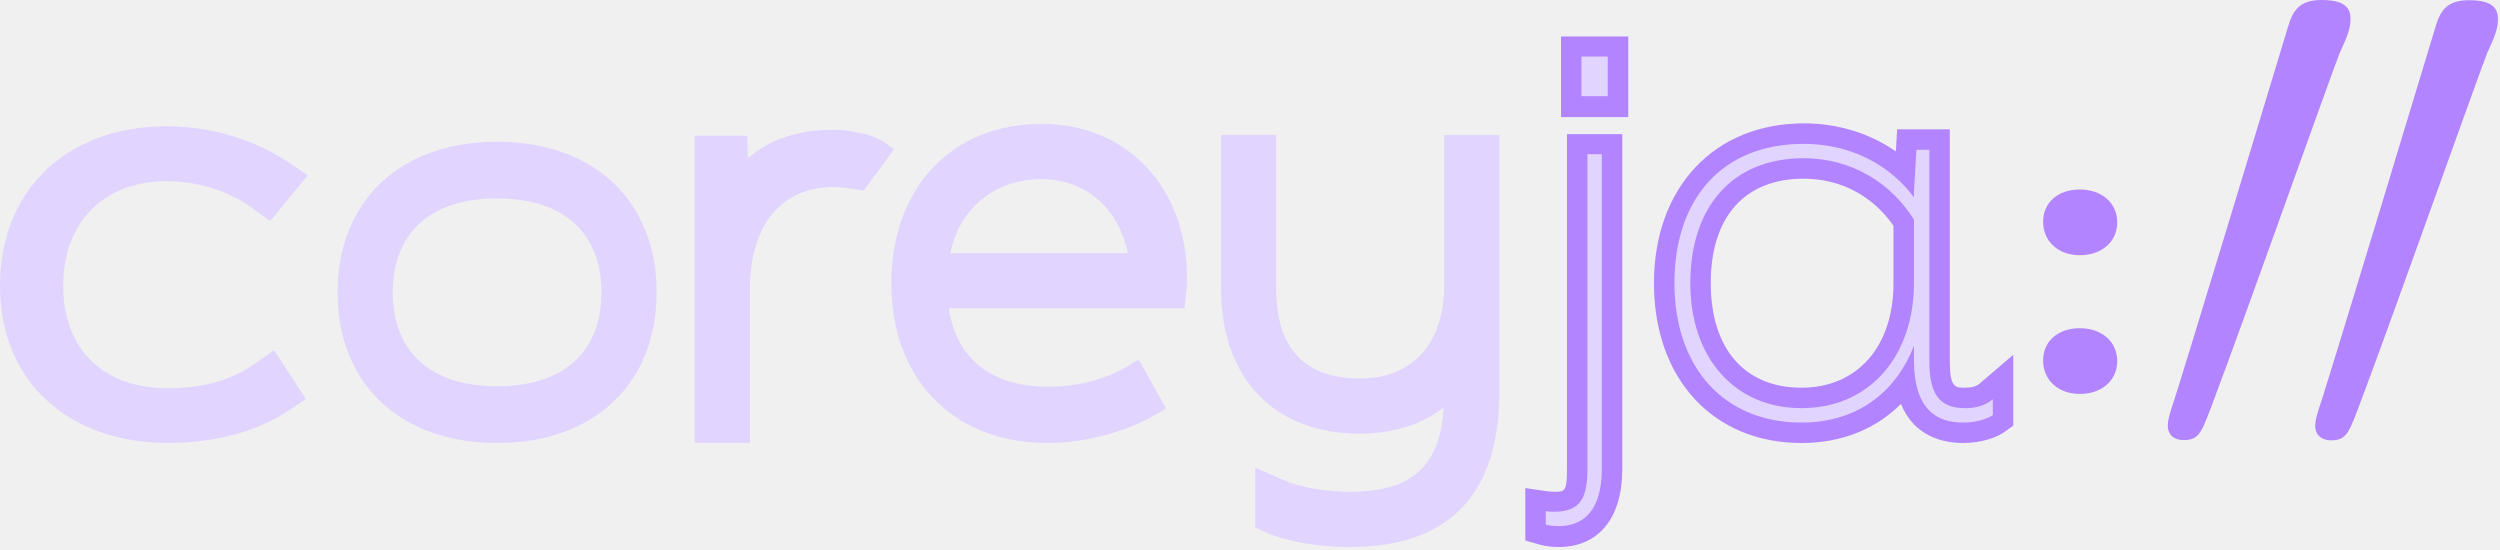
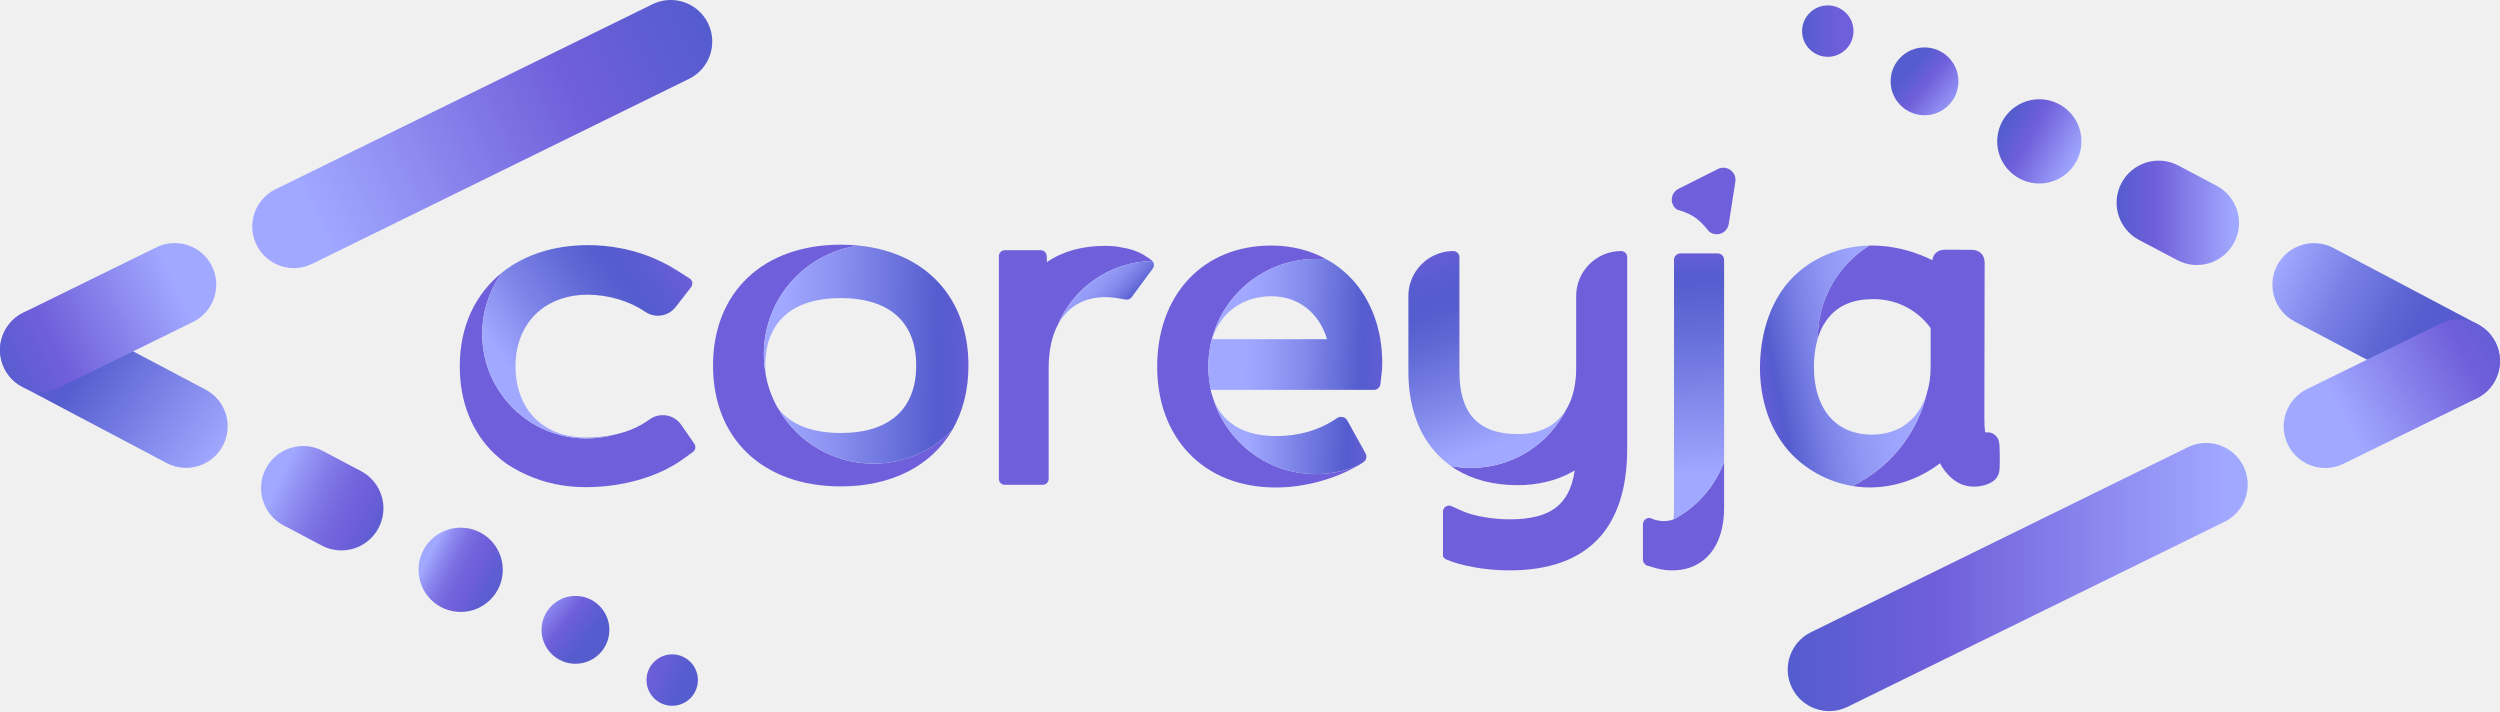
- <svg xmlns="http://www.w3.org/2000/svg" viewBox="0 0 614 135" fill="none">
-   <g clip-path="url(#clip0_103_218)">
-     <path d="M122.09 34.81C98.29 34.81 82.91 49.33 82.91 71.81C82.91 94.29 98.29 108.8 122.09 108.8C145.89 108.8 161.27 94.28 161.27 71.81C161.27 49.34 145.89 34.81 122.09 34.81ZM122.09 94.87C105.81 94.87 96.47 86.46 96.47 71.8C96.47 57.14 105.81 48.73 122.09 48.73C138.37 48.73 147.71 57.14 147.71 71.8C147.71 86.46 138.37 94.87 122.09 94.87Z" fill="#E1D4FF" />
-     <path d="M219.58 36.67C218.4 35.67 216.59 34.37 214.13 33.45C212.74 32.93 211.46 32.65 210.39 32.49C209.01 32.18 207.43 31.88 204.68 31.88C196.04 31.88 189.02 34.21 183.7 38.84L183.5 33.34H170.61V108.79H184.17V71.19C184.17 55.37 191.84 45.93 204.69 45.93C206.33 45.93 208.02 46.15 208.49 46.23L212.09 46.83L219.59 36.67H219.58Z" fill="#E1D4FF" />
-     <path d="M255.78 30.43C233.72 30.43 218.91 46.18 218.91 69.61C218.91 80.91 222.4 90.6 229.01 97.61C235.9 104.93 245.71 108.79 257.36 108.79C267.48 108.79 278.55 105.53 286.34 100.28L279.81 88.53L279.07 88.57C272.89 92.82 265.59 94.98 257.35 94.98C243.47 94.98 234.83 88.03 233.05 75.71H290.9L291.4 71.25C291.47 70.62 291.55 69.62 291.55 68.39C291.55 46.03 276.84 30.42 255.77 30.42L255.78 30.43ZM233.42 62.16C235.5 51.38 244.26 43.99 255.78 43.99C266.61 43.99 274.66 51.1 276.99 62.16H233.43H233.42Z" fill="#E1D4FF" />
-     <path d="M354.72 33.13V69.76C354.72 84.28 347.01 92.95 334.08 92.95C320.39 92.95 313.44 85.56 313.44 70.97V33.12H299.88V70.97C299.88 92.89 312.94 106.51 333.96 106.51C342.12 106.51 349.15 104.26 354.59 100.08C353.59 114.73 346.66 120.79 331.4 120.79C326.61 120.79 319.77 119.91 315.31 117.94L308.26 114.83V129.57L311.25 130.89C316.02 133 323.93 134.36 331.39 134.36C355.86 134.36 368.26 121.5 368.26 96.15V33.14H354.7L354.72 33.13Z" fill="#E1D4FF" />
-     <path d="M382.81 134.35C381.56 134.35 379.7 134.2 378.26 133.79L374.62 132.75V119.88L380.36 120.7C380.86 120.77 381.32 120.77 381.72 120.77C384.25 120.77 384.85 120.77 384.85 115.32V32.95H398.43V115.32C398.43 127.24 392.59 134.35 382.81 134.35ZM383.39 28.75V8.96H399.9V28.76H383.39V28.75Z" fill="#B284FF" />
-     <path d="M379.64 128.85V125.56C380.49 125.68 381.22 125.68 381.71 125.68C388.17 125.68 389.87 122.27 389.87 115.21V37.87H393.4V115.21C393.4 125.08 389.14 129.22 382.8 129.22C381.83 129.22 380.49 129.1 379.63 128.85H379.64ZM394.86 23.62H388.4V13.88H394.86V23.62Z" fill="#E1D4FF" />
-     <path d="M482.13 108.8C477.37 108.8 470.19 107.32 466.86 99.2C460.7 105.41 452.28 108.8 442.42 108.8C420.76 108.8 406.21 93.03 406.21 69.55C406.21 46.07 421 30.3 443.03 30.3C451.43 30.3 459.24 32.74 465.62 37.2L465.94 31.76H478.87V88.67C478.87 95.22 480.2 95.22 482.61 95.22C484.21 95.22 485.4 94.89 486.16 94.24L494.46 87.13V104.54L492.36 106.04C490.49 107.38 486.82 108.8 482.13 108.8ZM443.03 43.88C428.5 43.88 420.16 53.23 420.16 69.55C420.16 85.87 428.69 95.22 442.42 95.22C456.15 95.22 465.04 85.15 465.04 69.55V55.46C459.96 48.09 452.01 43.89 443.03 43.89V43.88Z" fill="#B284FF" />
-     <path d="M489.44 98.05V101.95C488.59 102.56 486.03 103.78 482.13 103.78C475.92 103.78 470.07 100.86 470.07 88.43V84.9C466.17 95.13 457.28 103.78 442.42 103.78C423.3 103.78 411.24 90.14 411.24 69.55C411.24 48.96 422.81 35.33 443.03 35.33C454.72 35.33 464.34 40.69 470.07 48.48V47.14L470.68 36.79H473.85V88.68C473.85 96.23 475.92 100.25 482.62 100.25C485.42 100.25 487.74 99.52 489.44 98.06V98.05ZM470.07 69.55V53.96C464.47 44.95 454.72 38.86 443.03 38.86C425.13 38.86 415.14 51.16 415.14 69.55C415.14 87.94 426.1 100.24 442.42 100.24C459.72 100.24 470.07 86.84 470.07 69.55Z" fill="#E1D4FF" />
-     <path d="M62.25 89.56C55.03 94.61 46.19 95.48 40.05 95.32C24.53 94.92 15.13 84.93 15.54 69.25C15.95 53.57 26.53 44.1 41.91 44.5C49.04 44.68 56.47 47.1 61.77 50.97L66.35 54.31L75.58 43.05L71.17 40.08C60.58 32.95 49.67 31.23 42.39 31.04C17.65 30.4 0.62 45.59 0.02 68.84C-0.28 80.32 3.32 90.16 10.43 97.3C17.59 104.49 27.76 108.46 39.83 108.77C51.9 109.08 63.28 106.03 71.22 100.63L75.12 97.98L67.3 86.02L62.25 89.56Z" fill="#E1D4FF" />
-     <path d="M532.4 104.68C532.4 103.31 532.81 101.94 533.22 100.57C535.41 94.41 559.63 14.09 561.82 6.98C563.05 2.6 564.69 0 570.17 0C575.65 0 577.29 1.78 577.29 4.65C577.29 7.52 575.92 10.12 574.69 12.86C572.91 17.1 543.35 100.57 541.17 104.67C540.21 106.59 539.39 108.09 536.38 108.09C533.37 108.09 532.41 106.17 532.41 104.67L532.4 104.68Z" fill="#B284FF" />
-     <path d="M568.61 104.73C568.61 103.36 569.02 101.99 569.43 100.62C571.62 94.46 595.84 14.14 598.03 7.03C599.26 2.65 600.9 0.05 606.38 0.05C611.85 0.05 613.5 1.83 613.5 4.7C613.5 7.57 612.13 10.17 610.9 12.91C609.12 17.15 579.56 100.62 577.38 104.72C576.42 106.64 575.6 108.14 572.59 108.14C569.58 108.14 568.62 106.22 568.62 104.72L568.61 104.73Z" fill="#B284FF" />
-     <path d="M501.79 54.48C501.79 49.69 505.48 46.54 510.82 46.54C516.16 46.54 519.99 49.82 519.99 54.61C519.99 59.4 516.16 62.68 510.82 62.68C505.48 62.68 501.79 59.26 501.79 54.47V54.48ZM501.79 88.55C501.79 83.76 505.48 80.61 510.82 80.61C516.16 80.61 519.99 83.89 519.99 88.68C519.99 93.47 516.16 96.75 510.82 96.75C505.48 96.75 501.79 93.33 501.79 88.54V88.55Z" fill="#B284FF" />
+ <svg xmlns="http://www.w3.org/2000/svg" viewBox="0 0 689 196" fill="none">
+   <g clip-path="url(#clip0_11_89)">
+     <path d="M185.257 194.509C189.169 194.509 192.34 191.338 192.34 187.425C192.34 183.513 189.169 180.341 185.257 180.341C181.345 180.341 178.174 183.513 178.174 187.425C178.174 191.338 181.345 194.509 185.257 194.509Z" fill="url(#paint0_linear_11_89)" />
+     <path d="M503.743 15.659C507.654 15.659 510.825 12.487 510.825 8.575C510.825 4.662 507.654 1.49 503.743 1.49C499.831 1.49 496.66 4.662 496.66 8.575C496.66 12.487 499.831 15.659 503.743 15.659Z" fill="url(#paint1_linear_11_89)" />
+     <path d="M158.596 182.934C163.758 182.934 167.942 178.749 167.942 173.586C167.942 168.424 163.758 164.238 158.596 164.238C153.434 164.238 149.25 168.424 149.25 173.586C149.25 178.749 153.434 182.934 158.596 182.934Z" fill="url(#paint2_linear_11_89)" />
+     <path d="M126.96 168.648C133.372 168.648 138.57 163.449 138.57 157.036C138.57 150.623 133.372 145.424 126.96 145.424C120.549 145.424 115.351 150.623 115.351 157.036C115.351 163.449 120.549 168.648 126.96 168.648Z" fill="url(#paint3_linear_11_89)" />
+     <path d="M99.497 129.838L88.952 124.268C83.289 121.277 76.274 123.444 73.283 129.108C70.293 134.772 72.459 141.788 78.122 144.779L88.666 150.349C94.329 153.34 101.345 151.174 104.335 145.51C107.326 139.846 105.16 132.83 99.497 129.838Z" fill="url(#paint4_linear_11_89)" />
+     <path d="M56.646 107.368L16.833 86.338C11.241 83.384 4.314 85.523 1.361 91.116L1.36 91.118C-1.593 96.711 0.546 103.638 6.137 106.592L45.951 127.622C51.542 130.576 58.469 128.437 61.422 122.844L61.424 122.842C64.377 117.249 62.238 110.321 56.646 107.368Z" fill="url(#paint5_linear_11_89)" />
+     <path d="M43.106 68.161L6.394 86.181C0.718 88.967 -1.626 95.829 1.16 101.506L1.161 101.509C3.947 107.186 10.808 109.53 16.484 106.744L53.196 88.724C58.873 85.938 61.216 79.076 58.431 73.399L58.429 73.396C55.643 67.719 48.783 65.375 43.106 68.161Z" fill="url(#paint6_linear_11_89)" />
+     <path d="M179.807 1.171L75.931 52.158C70.254 54.944 67.911 61.805 70.697 67.483L70.698 67.486C73.484 73.163 80.344 75.507 86.021 72.721L189.897 21.734C195.573 18.948 197.917 12.086 195.131 6.409L195.13 6.406C192.344 0.728 185.484 -1.615 179.807 1.171Z" fill="url(#paint7_linear_11_89)" />
+     <path d="M530.404 31.764C535.566 31.764 539.75 27.579 539.75 22.416C539.75 17.254 535.566 13.069 530.404 13.069C525.242 13.069 521.058 17.254 521.058 22.416C521.058 27.579 525.242 31.764 530.404 31.764Z" fill="url(#paint8_linear_11_89)" />
+     <path d="M562.04 50.575C568.452 50.575 573.649 45.377 573.649 38.964C573.649 32.551 568.452 27.352 562.04 27.352C555.628 27.352 550.43 32.551 550.43 38.964C550.43 45.377 555.628 50.575 562.04 50.575Z" fill="url(#paint9_linear_11_89)" />
+     <path d="M589.515 66.125L600.059 71.695C605.722 74.686 612.737 72.52 615.728 66.856C618.719 61.192 616.553 54.175 610.89 51.184L600.345 45.614C594.682 42.623 587.667 44.79 584.676 50.453C581.686 56.117 583.852 63.134 589.515 66.125Z" fill="url(#paint10_linear_11_89)" />
+     <path d="M632.374 88.59L672.188 109.621C677.78 112.574 684.706 110.435 687.66 104.843L687.661 104.84C690.614 99.248 688.475 92.32 682.883 89.366L643.07 68.336C637.478 65.382 630.551 67.521 627.598 73.114L627.597 73.116C624.644 78.709 626.783 85.637 632.374 88.59Z" fill="url(#paint11_linear_11_89)" />
+     <path d="M645.879 127.81L682.591 109.79C688.267 107.003 690.611 100.142 687.825 94.464L687.824 94.462C685.038 88.784 678.177 86.44 672.501 89.227L635.789 107.247C630.112 110.033 627.769 116.894 630.555 122.572L630.556 122.574C633.342 128.252 640.202 130.596 645.879 127.81Z" fill="url(#paint12_linear_11_89)" />
+     <path d="M509.188 194.804L613.063 143.817C618.74 141.031 621.083 134.169 618.297 128.492L618.296 128.489C615.51 122.812 608.65 120.468 602.973 123.254L499.098 174.241C493.421 177.027 491.078 183.889 493.863 189.566L493.865 189.569C496.651 195.246 503.511 197.59 509.188 194.804Z" fill="url(#paint13_linear_11_89)" />
+     <path d="M551.11 128.691C551.065 129.873 550.927 130.483 550.601 131.13C549.406 133.543 545.548 134.341 542.939 134.063C537.633 133.492 534.925 128.188 534.67 127.662C529.175 131.917 522.205 134.338 515.355 134.338C514.793 134.338 514.234 134.322 513.685 134.293C513.649 134.293 513.609 134.288 513.573 134.288C512.549 134.22 511.534 134.108 510.528 133.936C516.008 131.265 520.765 127.325 524.392 122.49C527.488 118.385 529.774 113.64 531.014 108.483C531.02 108.466 531.028 108.443 531.031 108.424C531.728 106.196 532.086 103.724 532.086 101.106V90.422C531.591 89.747 531.065 89.112 530.5 88.513C526.844 84.624 521.817 82.436 516.345 82.436C510.873 82.436 507.016 84.038 504.232 87.202C503.847 87.644 503.487 88.111 503.149 88.608C502.238 89.956 501.516 91.516 500.984 93.257V93.184C500.984 82.421 506.645 72.981 515.156 67.677H515.215C515.434 67.668 515.656 67.668 515.876 67.668C516.716 67.668 517.56 67.699 518.409 67.767C523.192 68.118 528.011 69.457 532.558 71.701C532.665 70.883 533.008 70.003 533.958 69.375C534.813 68.819 535.732 68.819 536.177 68.819L543.08 68.847C543.712 68.852 545.194 68.855 546.192 70.042C546.968 70.973 546.968 72.1 546.966 72.643L546.89 115.066C546.935 115.69 546.929 116.194 546.918 116.54C546.918 116.54 546.89 117.442 547.03 118.598C547.036 118.638 547.039 118.671 547.044 118.705C547.061 118.832 547.098 119.09 547.278 119.18C547.404 119.242 547.511 119.175 547.775 119.158C547.775 119.158 547.958 119.141 548.34 119.197C549.575 119.394 550.559 120.353 550.91 121.703C551.062 122.305 551.074 122.87 551.076 123.326C551.082 123.466 551.082 123.568 551.09 123.663C551.164 125.331 551.166 127.018 551.107 128.691H551.11Z" fill="#705FDA" />
+     <path d="M531.014 108.485C529.774 113.643 527.488 118.387 524.392 122.493C520.762 127.328 516.007 131.268 510.527 133.939C509.571 133.782 508.627 133.576 507.693 133.323C501.451 131.653 495.768 127.977 491.846 122.932C486.562 116.14 484.186 106.503 485.325 96.486C486.146 89.177 488.657 82.832 492.574 78.124C497.168 72.604 504.046 68.945 511.615 67.95C512.124 67.888 512.636 67.829 513.151 67.787C513.814 67.725 514.483 67.688 515.158 67.68C506.647 72.986 500.987 82.424 500.987 93.187V93.26C500.959 93.344 500.936 93.431 500.914 93.516C500.253 95.766 499.916 98.319 499.916 101.109C499.916 106.961 501.479 111.801 504.429 115.089C507.181 118.157 511.129 119.782 515.856 119.782C516.238 119.782 516.62 119.774 516.989 119.751C520.644 119.54 523.813 118.3 526.282 116.112C526.763 115.693 527.215 115.232 527.643 114.737C529.122 113.016 530.26 110.893 531.011 108.483L531.014 108.485Z" fill="url(#paint14_linear_11_89)" />
+     <path d="M172.236 129.127C173.735 129.352 175.267 129.471 176.83 129.471C176.881 129.471 176.932 129.471 176.982 129.471C175.348 129.459 173.765 129.344 172.236 129.13V129.127Z" fill="#401F74" />
+     <path d="M156.951 133.804C151.066 132.966 145.833 130.955 141.472 127.856C146.053 130.868 151.302 132.944 156.951 133.804Z" fill="#401F74" />
+     <path d="M190.968 124.566L188.094 126.633C181.458 131.405 171.572 134.254 161.652 134.254C161.529 134.254 161.405 134.254 161.284 134.254C159.206 134.24 157.19 134.094 155.247 133.821C155.213 133.818 155.18 133.813 155.146 133.807C149.497 132.946 144.247 130.871 139.667 127.859C139.661 127.856 139.656 127.851 139.65 127.848C138.463 127.004 137.344 126.079 136.293 125.075C130.025 119.09 126.71 110.735 126.71 100.912C126.71 89.919 131.029 80.914 138.452 75.045C134.957 79.812 132.896 85.689 132.896 92.051C132.896 107.954 145.785 120.843 161.683 120.843C164.439 120.843 167.104 120.457 169.626 119.732C172.79 119.017 176.063 117.76 178.956 115.623C180.033 114.827 181.307 114.408 182.642 114.408C184.681 114.408 186.593 115.409 187.751 117.085L190.439 120.975L191.364 122.311C191.868 123.042 191.693 124.057 190.974 124.572L190.968 124.566Z" fill="#705FDA" />
+     <path d="M190.484 79.126L188.527 81.64L186.222 84.604C185.035 86.134 183.238 87.011 181.301 87.011C180.033 87.011 178.81 86.629 177.764 85.906C173.518 82.975 167.619 81.226 161.987 81.226C150.073 81.226 142.071 89.134 142.071 100.906C142.071 112.679 149.531 120.587 161.54 120.587C163.879 120.587 166.702 120.387 169.621 119.726C167.099 120.452 164.433 120.837 161.678 120.837C145.78 120.837 132.891 107.945 132.891 92.045C132.891 85.684 134.954 79.803 138.447 75.039C144.492 70.258 152.593 67.559 162.097 67.559C167.355 67.559 174.862 68.445 182.617 72.295C183.972 72.964 185.336 73.729 186.694 74.595L190.063 76.738C190.451 76.985 190.718 77.385 190.797 77.84C190.875 78.293 190.76 78.76 190.476 79.126H190.484Z" fill="url(#paint15_linear_11_89)" />
+     <path d="M262.469 118.477C256.775 128.284 245.91 134.054 231.708 134.054C210.327 134.054 196.51 120.98 196.51 100.743C196.51 80.506 210.327 67.432 231.708 67.432C233.44 67.432 235.121 67.517 236.749 67.685C221.945 69.612 210.516 82.275 210.516 97.608C210.516 99.506 210.69 101.362 211.024 103.159C211.061 103.553 211.103 103.941 211.159 104.318C211.123 104.045 211.092 103.767 211.069 103.485C211.663 106.683 212.785 109.692 214.345 112.417C214.407 112.507 214.48 112.6 214.548 112.687C219.761 121.711 229.512 127.783 240.683 127.783C249.251 127.783 256.98 124.214 262.472 118.48L262.469 118.477Z" fill="#705FDA" />
+     <path d="M266.903 100.743C266.903 107.538 265.348 113.522 262.469 118.477C256.978 124.212 249.248 127.78 240.683 127.78C229.515 127.78 219.761 121.709 214.548 112.687C217.984 117.032 223.799 119.332 231.708 119.332C245.117 119.332 252.501 112.732 252.501 100.743C252.501 88.755 245.117 82.154 231.708 82.154C218.299 82.154 210.918 88.755 210.918 100.743C210.918 101.576 210.954 102.38 211.025 103.159C210.69 101.359 210.516 99.503 210.516 97.605C210.516 82.272 221.948 69.612 236.75 67.683C255.237 69.592 266.906 82.143 266.906 100.741L266.903 100.743Z" fill="url(#paint16_linear_11_89)" />
+     <path d="M317.605 71.951C305.849 72.12 295.8 79.348 291.506 89.587C289.878 92.698 289.012 96.677 289.012 101.39V131.982C289.012 132.885 288.278 133.619 287.376 133.619H276.924C276.022 133.619 275.288 132.885 275.288 131.982V70.599C275.288 69.696 276.022 68.962 276.924 68.962H286.839C287.719 68.962 288.439 69.651 288.472 70.534L288.529 72.064L288.534 72.23C292.853 69.263 298.249 67.761 304.609 67.761C306.968 67.761 308.34 68.017 309.535 68.279C310.663 68.447 311.768 68.731 312.828 69.128C314.487 69.749 316.028 70.638 317.414 71.769C317.482 71.825 317.546 71.887 317.602 71.951H317.605Z" fill="#705FDA" />
+     <path d="M317.704 74.007L311.861 81.927C311.554 82.343 311.062 82.59 310.545 82.59H310.438L310.275 82.568L307.525 82.112C307.238 82.064 305.9 81.884 304.612 81.884C298.615 81.884 294.096 84.635 291.506 89.587C295.8 79.348 305.846 72.12 317.605 71.951C318.111 72.52 318.165 73.377 317.701 74.01L317.704 74.007Z" fill="url(#paint17_linear_11_89)" />
+     <path d="M470.96 63.728C471.419 64.136 471.995 64.426 472.644 64.527C474.447 64.808 476.151 63.565 476.432 61.766L478.265 50.067C478.448 48.9 477.992 47.775 477.157 47.049C476.17 46.186 474.717 45.949 473.48 46.571L462.553 52.06C460.925 52.879 460.261 54.881 461.08 56.512C461.33 57.007 461.69 57.415 462.114 57.716C462.114 57.716 462.12 57.719 462.12 57.721C462.148 57.741 462.179 57.761 462.21 57.783C462.244 57.806 464.937 58.433 467.063 59.879C469.208 61.338 470.792 63.613 470.96 63.728Z" fill="#705FDA" />
+     <path d="M475.161 127.302V140.039C475.161 150.278 470.032 156.766 461.712 157.177C461.704 157.177 461.692 157.177 461.681 157.177C461.349 157.185 461.017 157.194 460.683 157.194C460.68 157.194 460.677 157.194 460.674 157.194C459.957 157.185 458.239 157.112 456.721 156.679L454.084 155.925C453.324 155.709 452.793 155.003 452.793 154.213V145.995V144.513C452.793 143.529 453.592 142.73 454.57 142.73C454.654 142.73 454.739 142.736 454.823 142.747C455.481 143.073 456.659 143.551 458.2 143.608C459.457 143.656 460.472 143.405 461.119 143.191C462.87 142.286 464.903 141.012 466.945 139.221C471.716 135.039 474.047 130.219 475.161 127.299V127.302Z" fill="#705FDA" />
+     <path d="M475.161 71.614V127.302C472.627 134.178 467.586 139.836 461.144 143.172C461.254 142.803 461.358 141.948 461.358 140.039V71.614C461.358 70.632 462.156 69.831 463.138 69.831H473.378C474.362 69.831 475.161 70.632 475.161 71.614Z" fill="url(#paint18_linear_11_89)" />
+     <path d="M430.254 126.048C430.245 126.096 430.24 126.141 430.231 126.186C429.956 126.307 429.677 126.422 429.399 126.534C429.689 126.38 429.973 126.217 430.251 126.048H430.254Z" fill="#401F74" />
+     <path d="M402.147 129.454C401.618 129.133 401.104 128.796 400.601 128.441L402.147 129.454Z" fill="#401F74" />
+     <path d="M402.147 129.454C401.618 129.133 401.104 128.796 400.601 128.441L402.147 129.454Z" fill="#401F74" />
+     <path d="M448.457 70.863V123.652C448.457 134.648 445.705 143.073 440.278 148.701C434.84 154.339 426.686 157.196 416.049 157.196C409.587 157.196 402.712 156.004 398.531 154.162L398.284 154.052L397.682 153.403V141.015C397.682 140.09 398.433 139.339 399.358 139.339C399.597 139.339 399.83 139.389 400.052 139.491L403.025 140.84C406.601 142.421 412.146 143.132 416.049 143.132C427.189 143.132 432.52 139.235 433.974 129.8C433.982 129.752 433.991 129.704 433.996 129.653C433.698 129.83 433.395 130.005 433.088 130.171C428.823 132.499 423.736 133.714 418.2 133.714C411.671 133.714 406.016 132.226 401.425 129.459L399.878 128.447C401.666 128.787 403.511 128.964 405.398 128.964C416.853 128.964 426.784 122.423 431.651 112.867C432.616 111.284 433.336 109.439 433.794 107.346C434.19 105.541 434.393 103.556 434.393 101.399V81.578C434.393 74.747 439.949 69.187 446.779 69.187C447.704 69.187 448.455 69.938 448.455 70.863H448.457Z" fill="#705FDA" />
+     <path d="M431.654 112.861C426.787 122.415 416.855 128.959 405.4 128.959C403.514 128.959 401.669 128.781 399.881 128.441C392.396 123.163 388.15 114.138 388.15 102.422V81.575C388.15 78.684 389.145 76.018 390.816 73.912C393.085 71.035 396.599 69.187 400.539 69.187C401.239 69.187 401.843 69.62 402.091 70.233C402.169 70.427 402.214 70.641 402.214 70.863V102.422C402.214 114.012 407.478 119.644 418.304 119.644C424.425 119.644 428.983 117.262 431.654 112.864V112.861Z" fill="url(#paint19_linear_11_89)" />
+     <path d="M374.288 128.292C367.88 132.055 359.386 134.355 351.664 134.355C341.773 134.355 333.43 131.048 327.539 124.797C321.902 118.812 318.921 110.586 318.921 101.013C318.921 91.44 321.919 82.95 327.59 76.926C333.284 70.874 341.162 67.674 350.379 67.674C355.966 67.674 361.199 69.007 365.687 71.518C364.691 71.417 363.679 71.367 362.658 71.367C346.288 71.367 333.017 84.64 333.017 101.016C333.017 103.229 333.258 105.386 333.722 107.459H333.666C333.84 108.224 334.049 108.961 334.296 109.658C337.994 121.816 349.294 130.663 362.658 130.663C366.786 130.663 370.717 129.819 374.291 128.292H374.288Z" fill="#705FDA" />
+     <path d="M375.77 127.37C375.289 127.688 374.797 127.994 374.288 128.289C370.717 129.816 366.786 130.66 362.656 130.66C349.294 130.66 337.994 121.813 334.293 109.655C335.297 112.496 336.917 114.796 339.132 116.523C342.253 118.95 346.468 120.182 351.662 120.182C358.05 120.182 363.71 118.517 368.482 115.229C368.822 114.993 369.213 114.881 369.595 114.881C370.281 114.881 370.95 115.238 371.316 115.89L376.358 124.965C376.819 125.795 376.56 126.852 375.77 127.373V127.37Z" fill="url(#paint20_linear_11_89)" />
+     <path d="M372.421 76.755C370.453 74.662 368.184 72.905 365.69 71.516C364.694 71.414 363.682 71.364 362.661 71.364C346.291 71.364 333.02 84.638 333.02 101.013C333.02 103.227 333.261 105.384 333.725 107.456H378.635C379.566 107.456 380.345 106.759 380.446 105.833L380.814 102.518C380.876 101.975 380.949 101.106 380.949 100.023C380.949 90.855 377.924 82.59 372.427 76.758L372.421 76.755ZM334.068 93.482C336.205 86.246 342.467 81.645 350.379 81.645C357.752 81.645 363.527 86.142 365.732 93.482H334.068Z" fill="url(#paint21_linear_11_89)" />
  </g>
  <defs>
-     <clipPath id="clip0_103_218">
-       <rect width="613.49" height="134.35" fill="white" />
+     <linearGradient id="paint0_linear_11_89" x1="188.063" y1="188.525" x2="174.87" y2="183.358" gradientUnits="userSpaceOnUse">
+       <stop stop-color="#545CCE" />
+       <stop offset="0.48" stop-color="#675ED6" />
+       <stop offset="0.81" stop-color="#705FDA" />
+     </linearGradient>
+     <linearGradient id="paint1_linear_11_89" x1="496.66" y1="8.575" x2="510.828" y2="8.575" gradientUnits="userSpaceOnUse">
+       <stop stop-color="#545CCE" />
+       <stop offset="0.48" stop-color="#675ED6" />
+       <stop offset="0.81" stop-color="#705FDA" />
+     </linearGradient>
+     <linearGradient id="paint2_linear_11_89" x1="162.22" y1="176.46" x2="147.572" y2="164.845" gradientUnits="userSpaceOnUse">
+       <stop offset="0.02" stop-color="#545CCE" />
+       <stop offset="0.34" stop-color="#685ED6" />
+       <stop offset="0.44" stop-color="#705FDA" />
+       <stop offset="0.99" stop-color="#A1A8FF" />
+     </linearGradient>
+     <linearGradient id="paint3_linear_11_89" x1="139.268" y1="163.187" x2="118.49" y2="152.807" gradientUnits="userSpaceOnUse">
+       <stop stop-color="#545CCE" />
+       <stop offset="0.22" stop-color="#5E5DD2" />
+       <stop offset="0.46" stop-color="#705FDA" />
+       <stop offset="0.57" stop-color="#7364DC" />
+       <stop offset="0.71" stop-color="#7D72E3" />
+       <stop offset="0.86" stop-color="#8D8AF0" />
+       <stop offset="1" stop-color="#A1A8FF" />
+     </linearGradient>
+     <linearGradient id="paint4_linear_11_89" x1="107.786" y1="146.296" x2="77.316" y2="131.851" gradientUnits="userSpaceOnUse">
+       <stop stop-color="#545CCE" />
+       <stop offset="0.32" stop-color="#705FDA" />
+       <stop offset="0.46" stop-color="#7466DD" />
+       <stop offset="0.66" stop-color="#8179E7" />
+       <stop offset="0.91" stop-color="#9799F7" />
+       <stop offset="1" stop-color="#A1A8FF" />
+     </linearGradient>
+     <linearGradient id="paint5_linear_11_89" x1="10.864" y1="92.07" x2="61.614" y2="128.894" gradientUnits="userSpaceOnUse">
+       <stop stop-color="#705FDA" />
+       <stop offset="0.23" stop-color="#545CCE" />
+       <stop offset="0.95" stop-color="#A1A8FF" />
+     </linearGradient>
+     <linearGradient id="paint6_linear_11_89" x1="-2.541" y1="102.8" x2="51.305" y2="77.255" gradientUnits="userSpaceOnUse">
+       <stop stop-color="#545CCE" />
+       <stop offset="0.32" stop-color="#705FDA" />
+       <stop offset="0.95" stop-color="#A1A8FF" />
+     </linearGradient>
+     <linearGradient id="paint7_linear_11_89" x1="194.903" y1="6.916" x2="80.81" y2="62.156" gradientUnits="userSpaceOnUse">
+       <stop stop-color="#545CCE" />
+       <stop offset="0.33" stop-color="#705FDA" />
+       <stop offset="0.95" stop-color="#A1A8FF" />
+     </linearGradient>
+     <linearGradient id="paint8_linear_11_89" x1="526.451" y1="19.081" x2="540.742" y2="31.132" gradientUnits="userSpaceOnUse">
+       <stop stop-color="#545CCE" />
+       <stop offset="0.32" stop-color="#705FDA" />
+       <stop offset="0.95" stop-color="#A1A8FF" />
+     </linearGradient>
+     <linearGradient id="paint9_linear_11_89" x1="553.025" y1="34.127" x2="573.491" y2="45.108" gradientUnits="userSpaceOnUse">
+       <stop stop-color="#545CCE" />
+       <stop offset="0.32" stop-color="#705FDA" />
+       <stop offset="0.95" stop-color="#A1A8FF" />
+     </linearGradient>
+     <linearGradient id="paint10_linear_11_89" x1="583.344" y1="58.607" x2="617.065" y2="58.607" gradientUnits="userSpaceOnUse">
+       <stop stop-color="#545CCE" />
+       <stop offset="0.32" stop-color="#705FDA" />
+       <stop offset="0.95" stop-color="#A1A8FF" />
+     </linearGradient>
+     <linearGradient id="paint11_linear_11_89" x1="682.159" y1="101.078" x2="621.918" y2="71.245" gradientUnits="userSpaceOnUse">
+       <stop stop-color="#705FDA" />
+       <stop offset="0.07" stop-color="#615DD3" />
+       <stop offset="0.15" stop-color="#575CCF" />
+       <stop offset="0.26" stop-color="#545CCE" />
+       <stop offset="0.4" stop-color="#5E66D4" />
+       <stop offset="0.64" stop-color="#7981E6" />
+       <stop offset="0.91" stop-color="#A1A8FF" />
+     </linearGradient>
+     <linearGradient id="paint12_linear_11_89" x1="698.855" y1="86.152" x2="643.554" y2="117.284" gradientUnits="userSpaceOnUse">
+       <stop stop-color="#545CCE" />
+       <stop offset="0.36" stop-color="#705FDA" />
+       <stop offset="0.95" stop-color="#A1A8FF" />
+     </linearGradient>
+     <linearGradient id="paint13_linear_11_89" x1="492.71" y1="158.998" x2="619.468" y2="158.998" gradientUnits="userSpaceOnUse">
+       <stop stop-color="#545CCE" />
+       <stop offset="0.33" stop-color="#705FDA" />
+       <stop offset="0.95" stop-color="#A1A8FF" />
+     </linearGradient>
+     <linearGradient id="paint14_linear_11_89" x1="481.802" y1="106.767" x2="526.876" y2="97.748" gradientUnits="userSpaceOnUse">
+       <stop stop-color="#705FDA" />
+       <stop offset="0.17" stop-color="#545CCE" />
+       <stop offset="0.23" stop-color="#5F67D5" />
+       <stop offset="0.41" stop-color="#7C83E7" />
+       <stop offset="0.59" stop-color="#9097F4" />
+       <stop offset="0.77" stop-color="#9CA3FC" />
+       <stop offset="0.95" stop-color="#A1A8FF" />
+     </linearGradient>
+     <linearGradient id="paint15_linear_11_89" x1="189.919" y1="72.531" x2="140.472" y2="106.717" gradientUnits="userSpaceOnUse">
+       <stop offset="0.02" stop-color="#705FDA" />
+       <stop offset="0.08" stop-color="#665ED6" />
+       <stop offset="0.2" stop-color="#585CD0" />
+       <stop offset="0.3" stop-color="#545CCE" />
+       <stop offset="0.44" stop-color="#5F67D5" />
+       <stop offset="0.7" stop-color="#7D84E8" />
+       <stop offset="0.95" stop-color="#A1A8FF" />
+     </linearGradient>
+     <linearGradient id="paint16_linear_11_89" x1="269.453" y1="98.443" x2="212.793" y2="97.141" gradientUnits="userSpaceOnUse">
+       <stop stop-color="#6E5ED9" />
+       <stop offset="0.12" stop-color="#5A5CD0" />
+       <stop offset="0.19" stop-color="#545CCE" />
+       <stop offset="0.67" stop-color="#888FEF" />
+       <stop offset="0.95" stop-color="#A1A8FF" />
+     </linearGradient>
+     <linearGradient id="paint17_linear_11_89" x1="313.565" y1="89.047" x2="294.042" y2="71.105" gradientUnits="userSpaceOnUse">
+       <stop offset="0.05" stop-color="#705FDA" />
+       <stop offset="0.14" stop-color="#5D5DD2" />
+       <stop offset="0.2" stop-color="#545CCE" />
+       <stop offset="0.32" stop-color="#6F76DF" />
+       <stop offset="0.44" stop-color="#858CED" />
+       <stop offset="0.58" stop-color="#949BF7" />
+       <stop offset="0.73" stop-color="#9EA5FD" />
+       <stop offset="0.95" stop-color="#A1A8FF" />
+     </linearGradient>
+     <linearGradient id="paint18_linear_11_89" x1="466.453" y1="67.379" x2="469.294" y2="134.133" gradientUnits="userSpaceOnUse">
+       <stop stop-color="#705FDA" />
+       <stop offset="0.13" stop-color="#545CCE" />
+       <stop offset="0.36" stop-color="#656DD9" />
+       <stop offset="0.82" stop-color="#939AF6" />
+       <stop offset="0.95" stop-color="#A1A8FF" />
+     </linearGradient>
+     <linearGradient id="paint19_linear_11_89" x1="394.642" y1="67.472" x2="414.755" y2="125.042" gradientUnits="userSpaceOnUse">
+       <stop stop-color="#705FDA" />
+       <stop offset="0.07" stop-color="#635DD4" />
+       <stop offset="0.17" stop-color="#575CCF" />
+       <stop offset="0.27" stop-color="#545CCE" />
+       <stop offset="0.43" stop-color="#6068D5" />
+       <stop offset="0.71" stop-color="#8088EA" />
+       <stop offset="0.95" stop-color="#A1A8FF" />
+     </linearGradient>
+     <linearGradient id="paint20_linear_11_89" x1="388.237" y1="121.742" x2="341.657" y2="119.901" gradientUnits="userSpaceOnUse">
+       <stop offset="0.17" stop-color="#705FDA" />
+       <stop offset="0.36" stop-color="#545CCE" />
+       <stop offset="0.95" stop-color="#A1A8FF" />
+     </linearGradient>
+     <linearGradient id="paint21_linear_11_89" x1="388.549" y1="90.709" x2="340.676" y2="89.16" gradientUnits="userSpaceOnUse">
+       <stop offset="0.02" stop-color="#705FDA" />
+       <stop offset="0.27" stop-color="#545CCE" />
+       <stop offset="0.34" stop-color="#5E66D4" />
+       <stop offset="0.6" stop-color="#828AEB" />
+       <stop offset="0.81" stop-color="#989FF9" />
+       <stop offset="0.95" stop-color="#A1A8FF" />
+     </linearGradient>
+     <clipPath id="clip0_11_89">
+       <rect width="689" height="196" fill="white" />
    </clipPath>
  </defs>
</svg>
